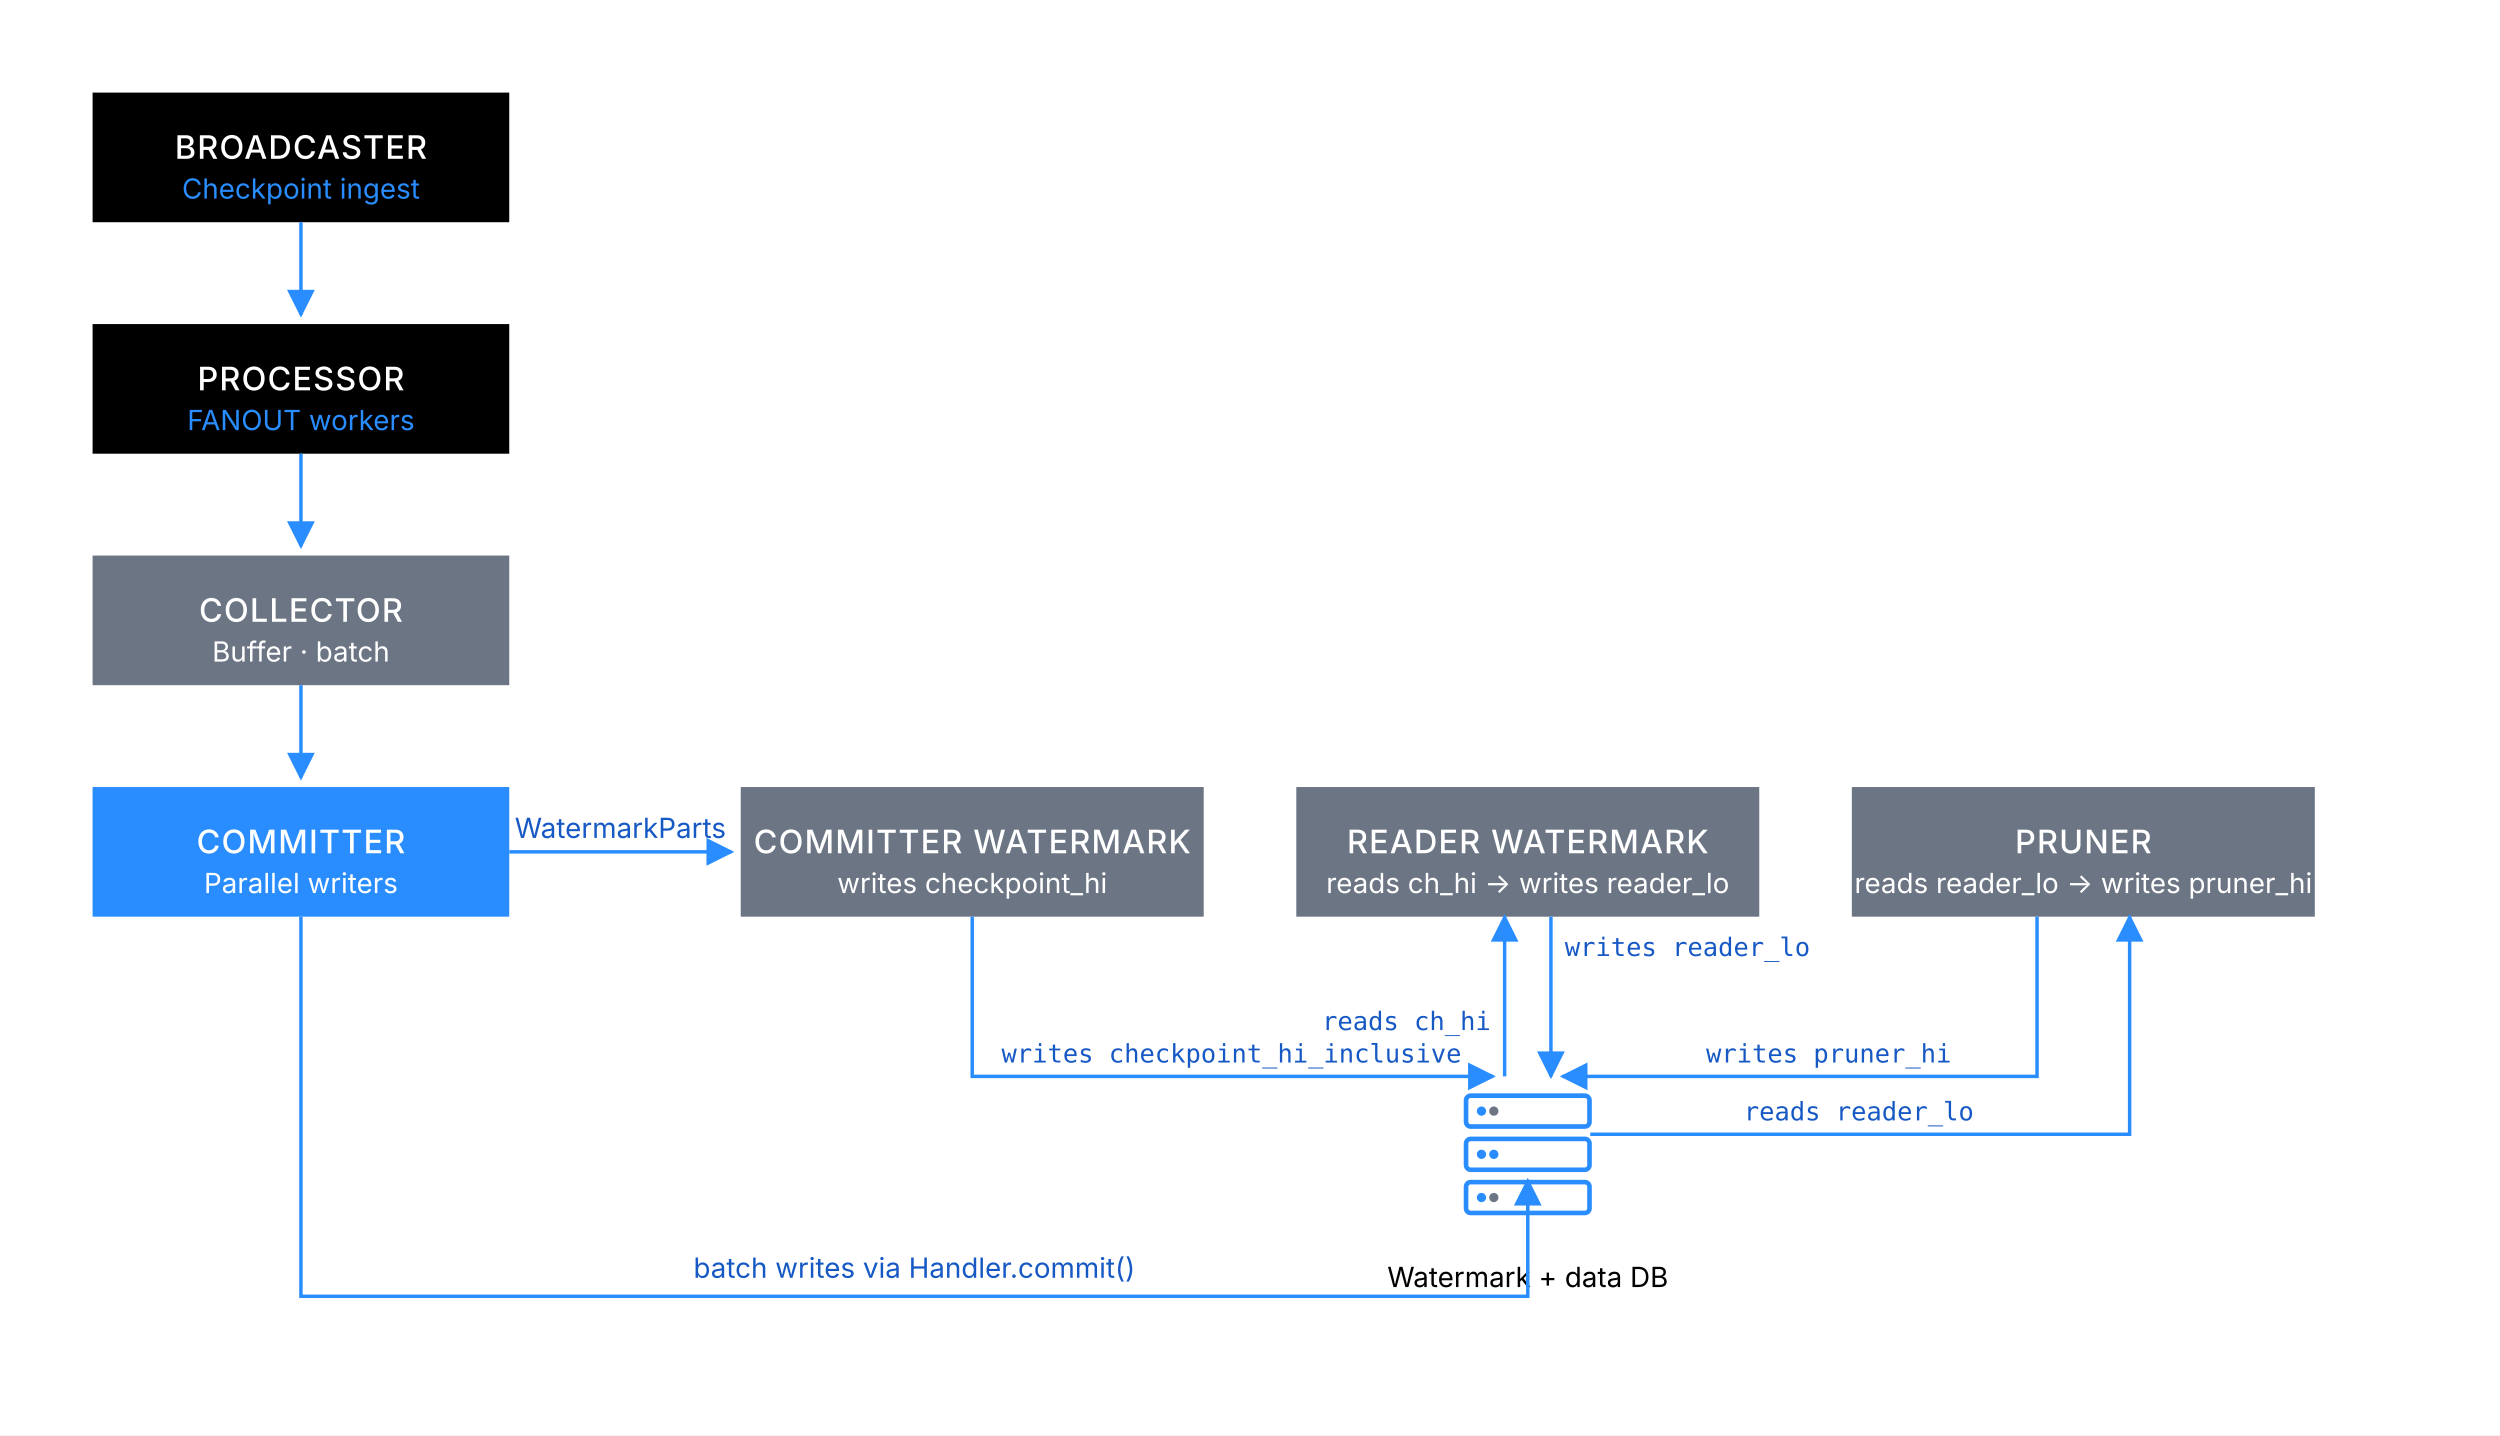
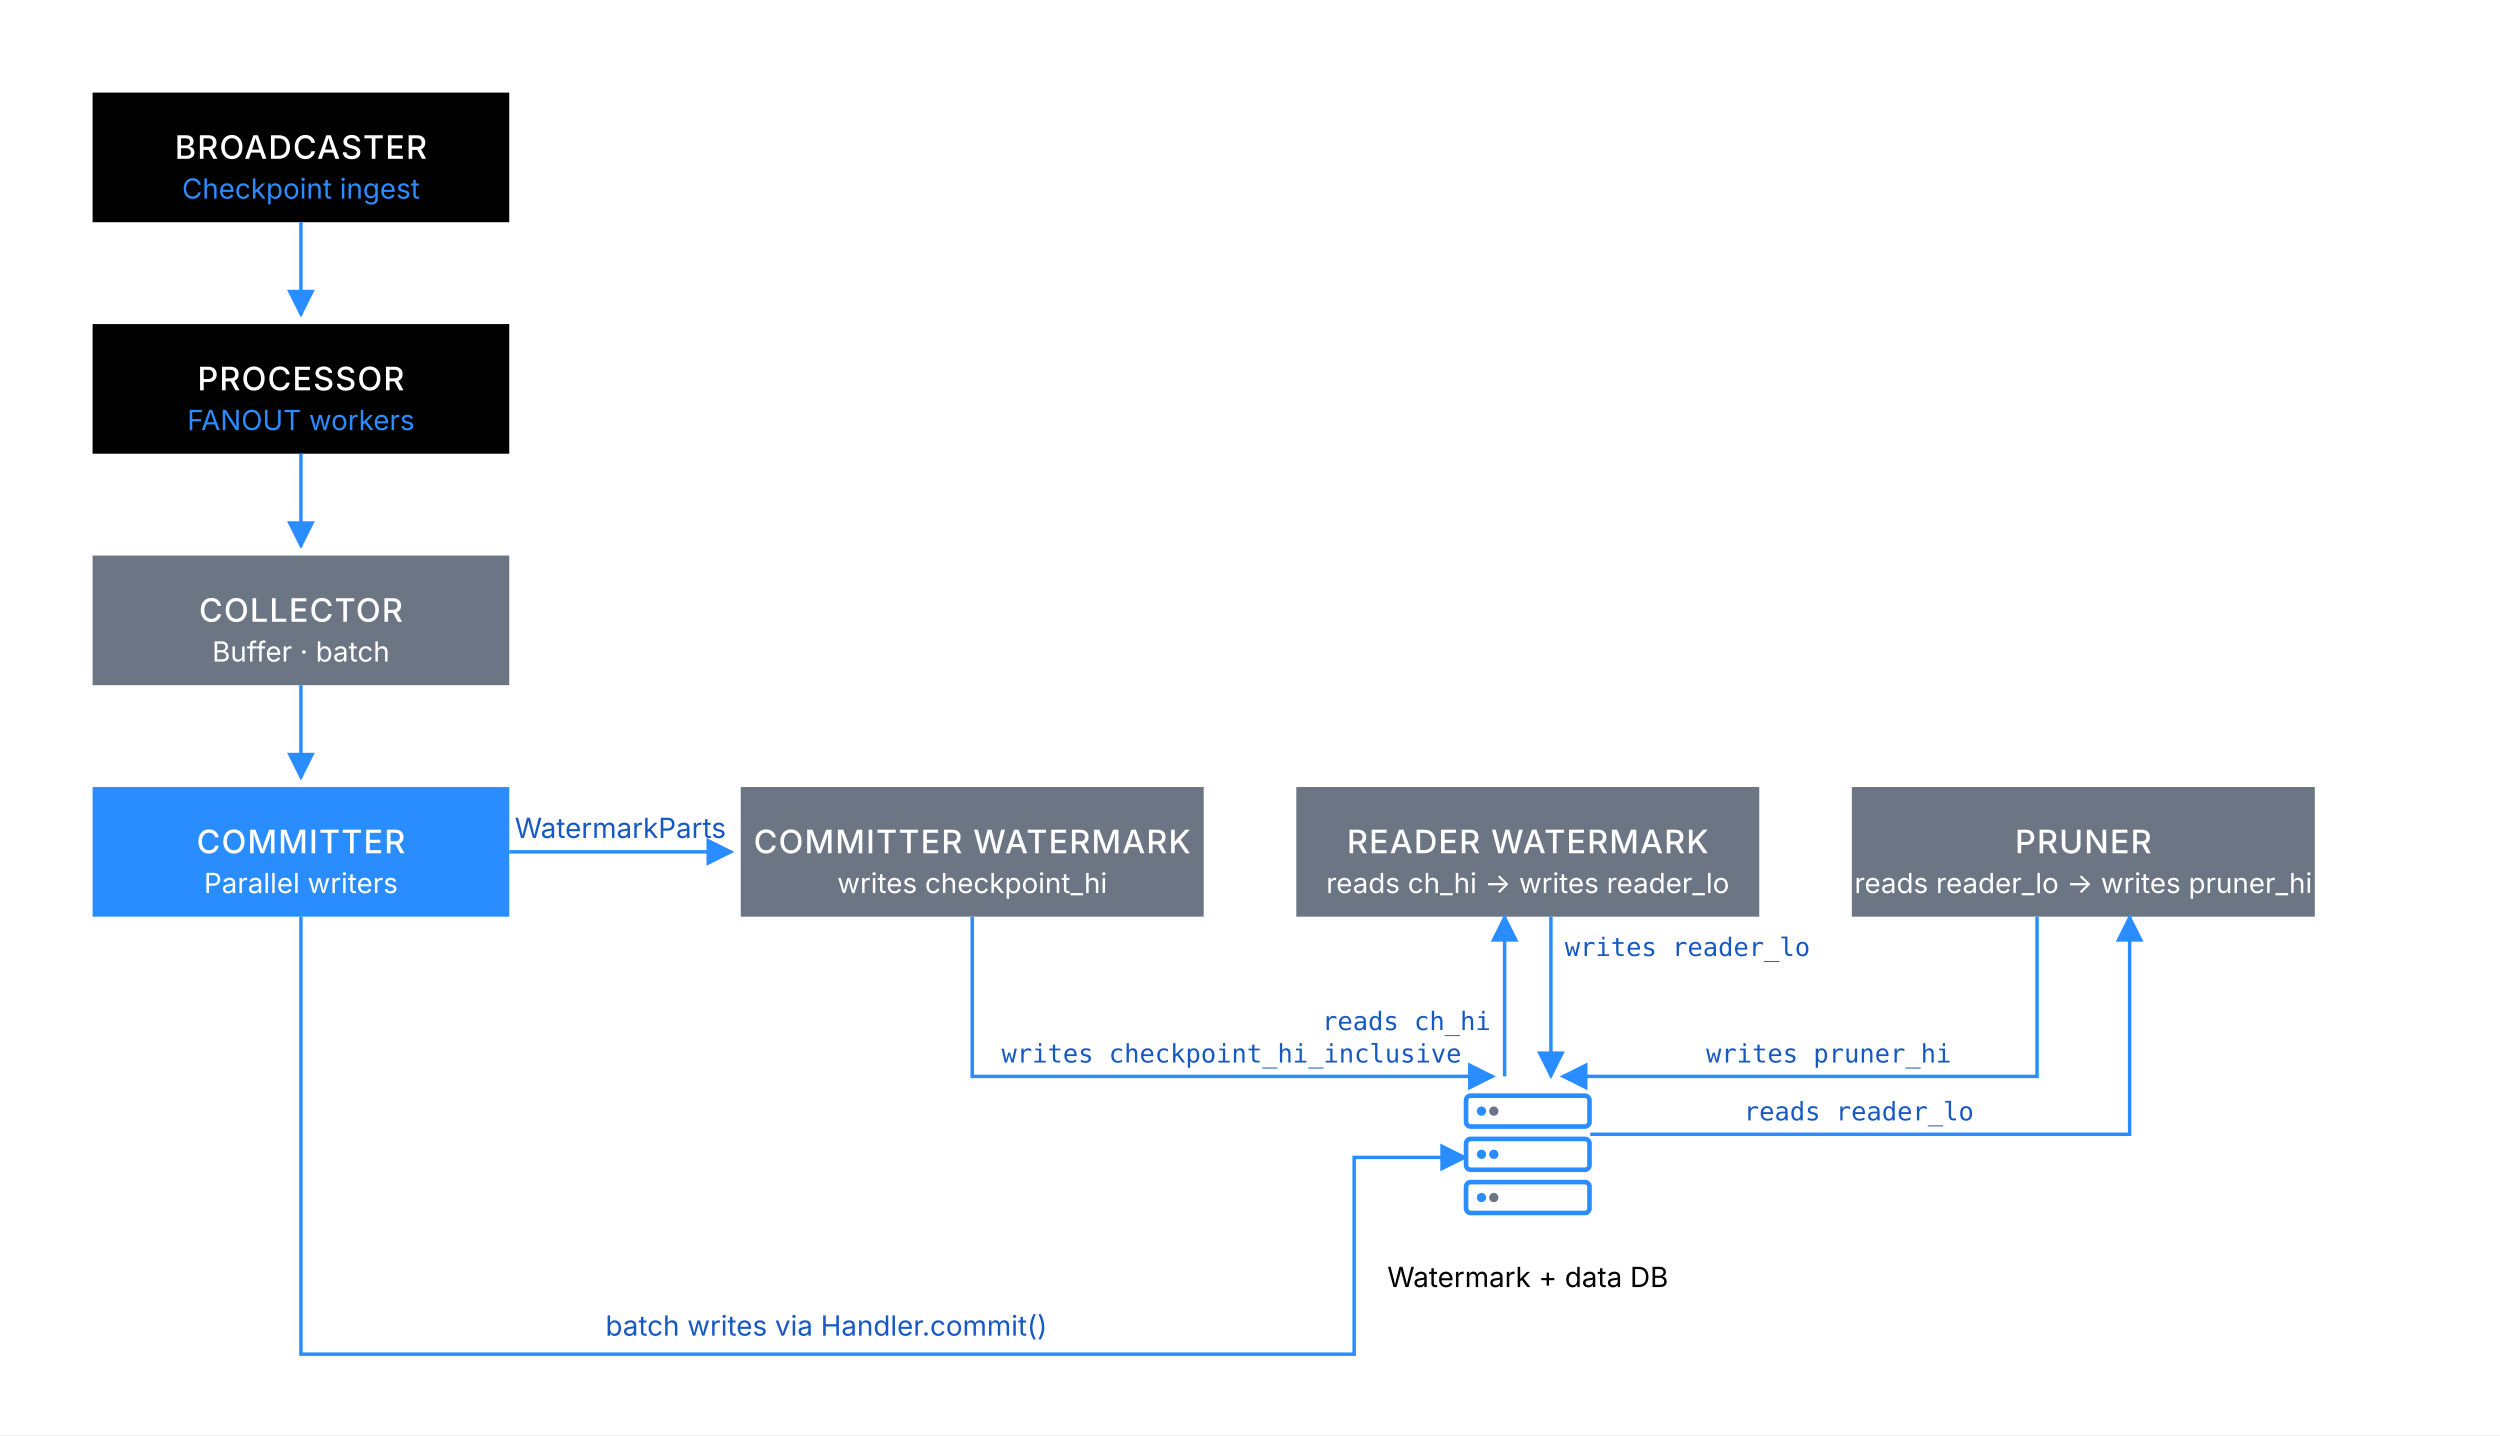
<svg xmlns="http://www.w3.org/2000/svg" width="1080" height="620" viewBox="0 0 1080 620" role="img" font-family="Inter, system-ui, sans-serif" font-size="14">
  <defs>
    <marker id="sync" viewBox="0 0 10 10" refX="9" refY="5" markerWidth="8" markerHeight="8" orient="auto-start-reverse">
      <path d="M0 0 L10 5 L0 10 z" fill="#298DFF" />
    </marker>
    <marker id="async" viewBox="0 0 10 10" refX="9" refY="5" markerWidth="8" markerHeight="8" orient="auto-start-reverse">
      <path d="M0 0 L10 5 L0 10" fill="none" stroke="#298DFF" stroke-width="1.5" />
    </marker>
  </defs>
  <rect x="0" y="0" width="1080" height="620" fill="#FFFFFF" />
  <g>
    <rect x="40" y="40" width="180" height="56" fill="#000000" />
    <text x="130" y="63.52" fill="#FFFFFF" text-anchor="middle" dominant-baseline="central" font-family="Inter, system-ui, sans-serif" font-size="14" font-weight="500" letter-spacing="0.5">BROADCASTER</text>
    <text x="130" y="81.44" fill="#298DFF" text-anchor="middle" dominant-baseline="central" font-family="Inter, system-ui, sans-serif" font-size="12" font-weight="400" letter-spacing="0">Checkpoint ingest</text>
  </g>
  <g>
    <line x1="130" y1="96" x2="130" y2="136" stroke="#298DFF" stroke-width="1.5" marker-end="url(#sync)" />
  </g>
  <g>
    <rect x="40" y="140" width="180" height="56" fill="#000000" />
    <text x="130" y="163.52" fill="#FFFFFF" text-anchor="middle" dominant-baseline="central" font-family="Inter, system-ui, sans-serif" font-size="14" font-weight="500" letter-spacing="0.5">PROCESSOR</text>
    <text x="130" y="181.44" fill="#298DFF" text-anchor="middle" dominant-baseline="central" font-family="Inter, system-ui, sans-serif" font-size="12" font-weight="400" letter-spacing="0">FANOUT workers</text>
  </g>
  <g>
    <line x1="130" y1="196" x2="130" y2="236" stroke="#298DFF" stroke-width="1.5" marker-end="url(#sync)" />
  </g>
  <g>
    <rect x="40" y="240" width="180" height="56" fill="#6C7584" />
    <text x="130" y="263.52" fill="#FFFFFF" text-anchor="middle" dominant-baseline="central" font-family="Inter, system-ui, sans-serif" font-size="14" font-weight="500" letter-spacing="0.5">COLLECTOR</text>
    <text x="130" y="281.44" fill="#FFFFFF" text-anchor="middle" dominant-baseline="central" font-family="Inter, system-ui, sans-serif" font-size="12" font-weight="400" letter-spacing="0">Buffer · batch</text>
  </g>
  <g>
    <line x1="130" y1="296" x2="130" y2="336" stroke="#298DFF" stroke-width="1.5" marker-end="url(#sync)" />
  </g>
  <g>
    <rect x="40" y="340" width="180" height="56" fill="#298DFF" />
    <text x="130" y="363.52" fill="#FFFFFF" text-anchor="middle" dominant-baseline="central" font-family="Inter, system-ui, sans-serif" font-size="14" font-weight="500" letter-spacing="0.5">COMMITTER</text>
    <text x="130" y="381.44" fill="#FFFFFF" text-anchor="middle" dominant-baseline="central" font-family="Inter, system-ui, sans-serif" font-size="12" font-weight="400" letter-spacing="0">Parallel writers</text>
  </g>
  <g>
    <rect x="320" y="340" width="200" height="56" fill="#6C7584" />
    <text x="420" y="363.52" fill="#FFFFFF" text-anchor="middle" dominant-baseline="central" font-family="Inter, system-ui, sans-serif" font-size="14" font-weight="500" letter-spacing="0.5">COMMITTER WATERMARK</text>
    <text x="420" y="381.44" fill="#FFFFFF" text-anchor="middle" dominant-baseline="central" font-family="Inter, system-ui, sans-serif" font-size="12" font-weight="400" letter-spacing="0">writes checkpoint_hi</text>
  </g>
  <g>
    <rect x="560" y="340" width="200" height="56" fill="#6C7584" />
    <text x="660" y="363.52" fill="#FFFFFF" text-anchor="middle" dominant-baseline="central" font-family="Inter, system-ui, sans-serif" font-size="14" font-weight="500" letter-spacing="0.5">READER WATERMARK</text>
    <text x="660" y="381.44" fill="#FFFFFF" text-anchor="middle" dominant-baseline="central" font-family="Inter, system-ui, sans-serif" font-size="12" font-weight="400" letter-spacing="0">reads ch_hi → writes reader_lo</text>
  </g>
  <g>
    <rect x="800" y="340" width="200" height="56" fill="#6C7584" />
    <text x="900" y="363.52" fill="#FFFFFF" text-anchor="middle" dominant-baseline="central" font-family="Inter, system-ui, sans-serif" font-size="14" font-weight="500" letter-spacing="0.5">PRUNER</text>
    <text x="900" y="381.44" fill="#FFFFFF" text-anchor="middle" dominant-baseline="central" font-family="Inter, system-ui, sans-serif" font-size="12" font-weight="400" letter-spacing="0">reads reader_lo → writes pruner_hi</text>
  </g>
  <g>
    <line x1="220" y1="368" x2="316" y2="368" stroke="#298DFF" stroke-width="1.5" marker-end="url(#sync)" />
    <text x="268" y="362" fill="#1759C4" font-family="Inter, system-ui, sans-serif" font-size="12" text-anchor="middle">WatermarkParts</text>
  </g>
  <g>
    <g>
      <rect x="633.333" y="473.333" width="53.333" height="13.333" rx="2" fill="none" stroke="#298DFF" stroke-width="2" />
      <circle cx="640" cy="480" r="2" fill="#298DFF" />
      <circle cx="645.333" cy="480" r="2" fill="#6C7584" />
    </g>
    <g>
      <rect x="633.333" y="492" width="53.333" height="13.333" rx="2" fill="none" stroke="#298DFF" stroke-width="2" />
      <circle cx="640" cy="498.667" r="2" fill="#298DFF" />
      <circle cx="645.333" cy="498.667" r="2" fill="#298DFF" />
    </g>
    <g>
      <rect x="633.333" y="510.667" width="53.333" height="13.333" rx="2" fill="none" stroke="#298DFF" stroke-width="2" />
      <circle cx="640" cy="517.333" r="2" fill="#298DFF" />
      <circle cx="645.333" cy="517.333" r="2" fill="#6C7584" />
    </g>
    <text x="660" y="556" fill="#000000" text-anchor="middle" font-family="Inter, system-ui, sans-serif" font-size="12">Watermark + data DB</text>
  </g>
  <g>
    <path d="M 420 396 V 465 H 645" fill="none" stroke="#298DFF" stroke-width="1.5" marker-end="url(#sync)" />
  </g>
  <text x="532" y="459" fill="#1759C4" font-family="DM Mono, ui-monospace, monospace" font-size="11" text-anchor="middle">writes checkpoint_hi_inclusive</text>
  <g>
    <line x1="670" y1="396" x2="670" y2="465" stroke="#298DFF" stroke-width="1.5" marker-end="url(#sync)" />
  </g>
  <text x="676" y="413" fill="#1759C4" font-family="DM Mono, ui-monospace, monospace" font-size="11">writes reader_lo</text>
  <g>
    <line x1="650" y1="465" x2="650" y2="396" stroke="#298DFF" stroke-width="1.5" marker-end="url(#sync)" />
  </g>
  <text x="644" y="445" fill="#1759C4" font-family="DM Mono, ui-monospace, monospace" font-size="11" text-anchor="end">reads ch_hi</text>
  <g>
    <path d="M 880 396 V 465 H 675" fill="none" stroke="#298DFF" stroke-width="1.5" marker-end="url(#sync)" />
  </g>
  <text x="790" y="459" fill="#1759C4" font-family="DM Mono, ui-monospace, monospace" font-size="11" text-anchor="middle">writes pruner_hi</text>
  <path d="M 687 490 H 920 V 396" fill="none" stroke="#298DFF" stroke-width="1.5" marker-end="url(#sync)" />
  <text x="803" y="484" fill="#1759C4" font-family="DM Mono, ui-monospace, monospace" font-size="11" text-anchor="middle">reads reader_lo</text>
  <g data-flow="backward">
-     <path d="M 130 396 V 560 H 660 V 510" fill="none" stroke="#298DFF" stroke-width="1.5" marker-end="url(#sync)" />
-     <text x="395" y="552" fill="#1759C4" font-family="Inter, system-ui, sans-serif" font-size="12" text-anchor="middle">batch writes via Handler.commit()</text>
+     <path d="M 130 396 V 585 H 585 V 500 H 633" fill="none" stroke="#298DFF" stroke-width="1.5" marker-end="url(#sync)" />
+     <text x="357" y="577" fill="#1759C4" font-family="Inter, system-ui, sans-serif" font-size="12" text-anchor="middle">batch writes via Handler.commit()</text>
  </g>
</svg>
